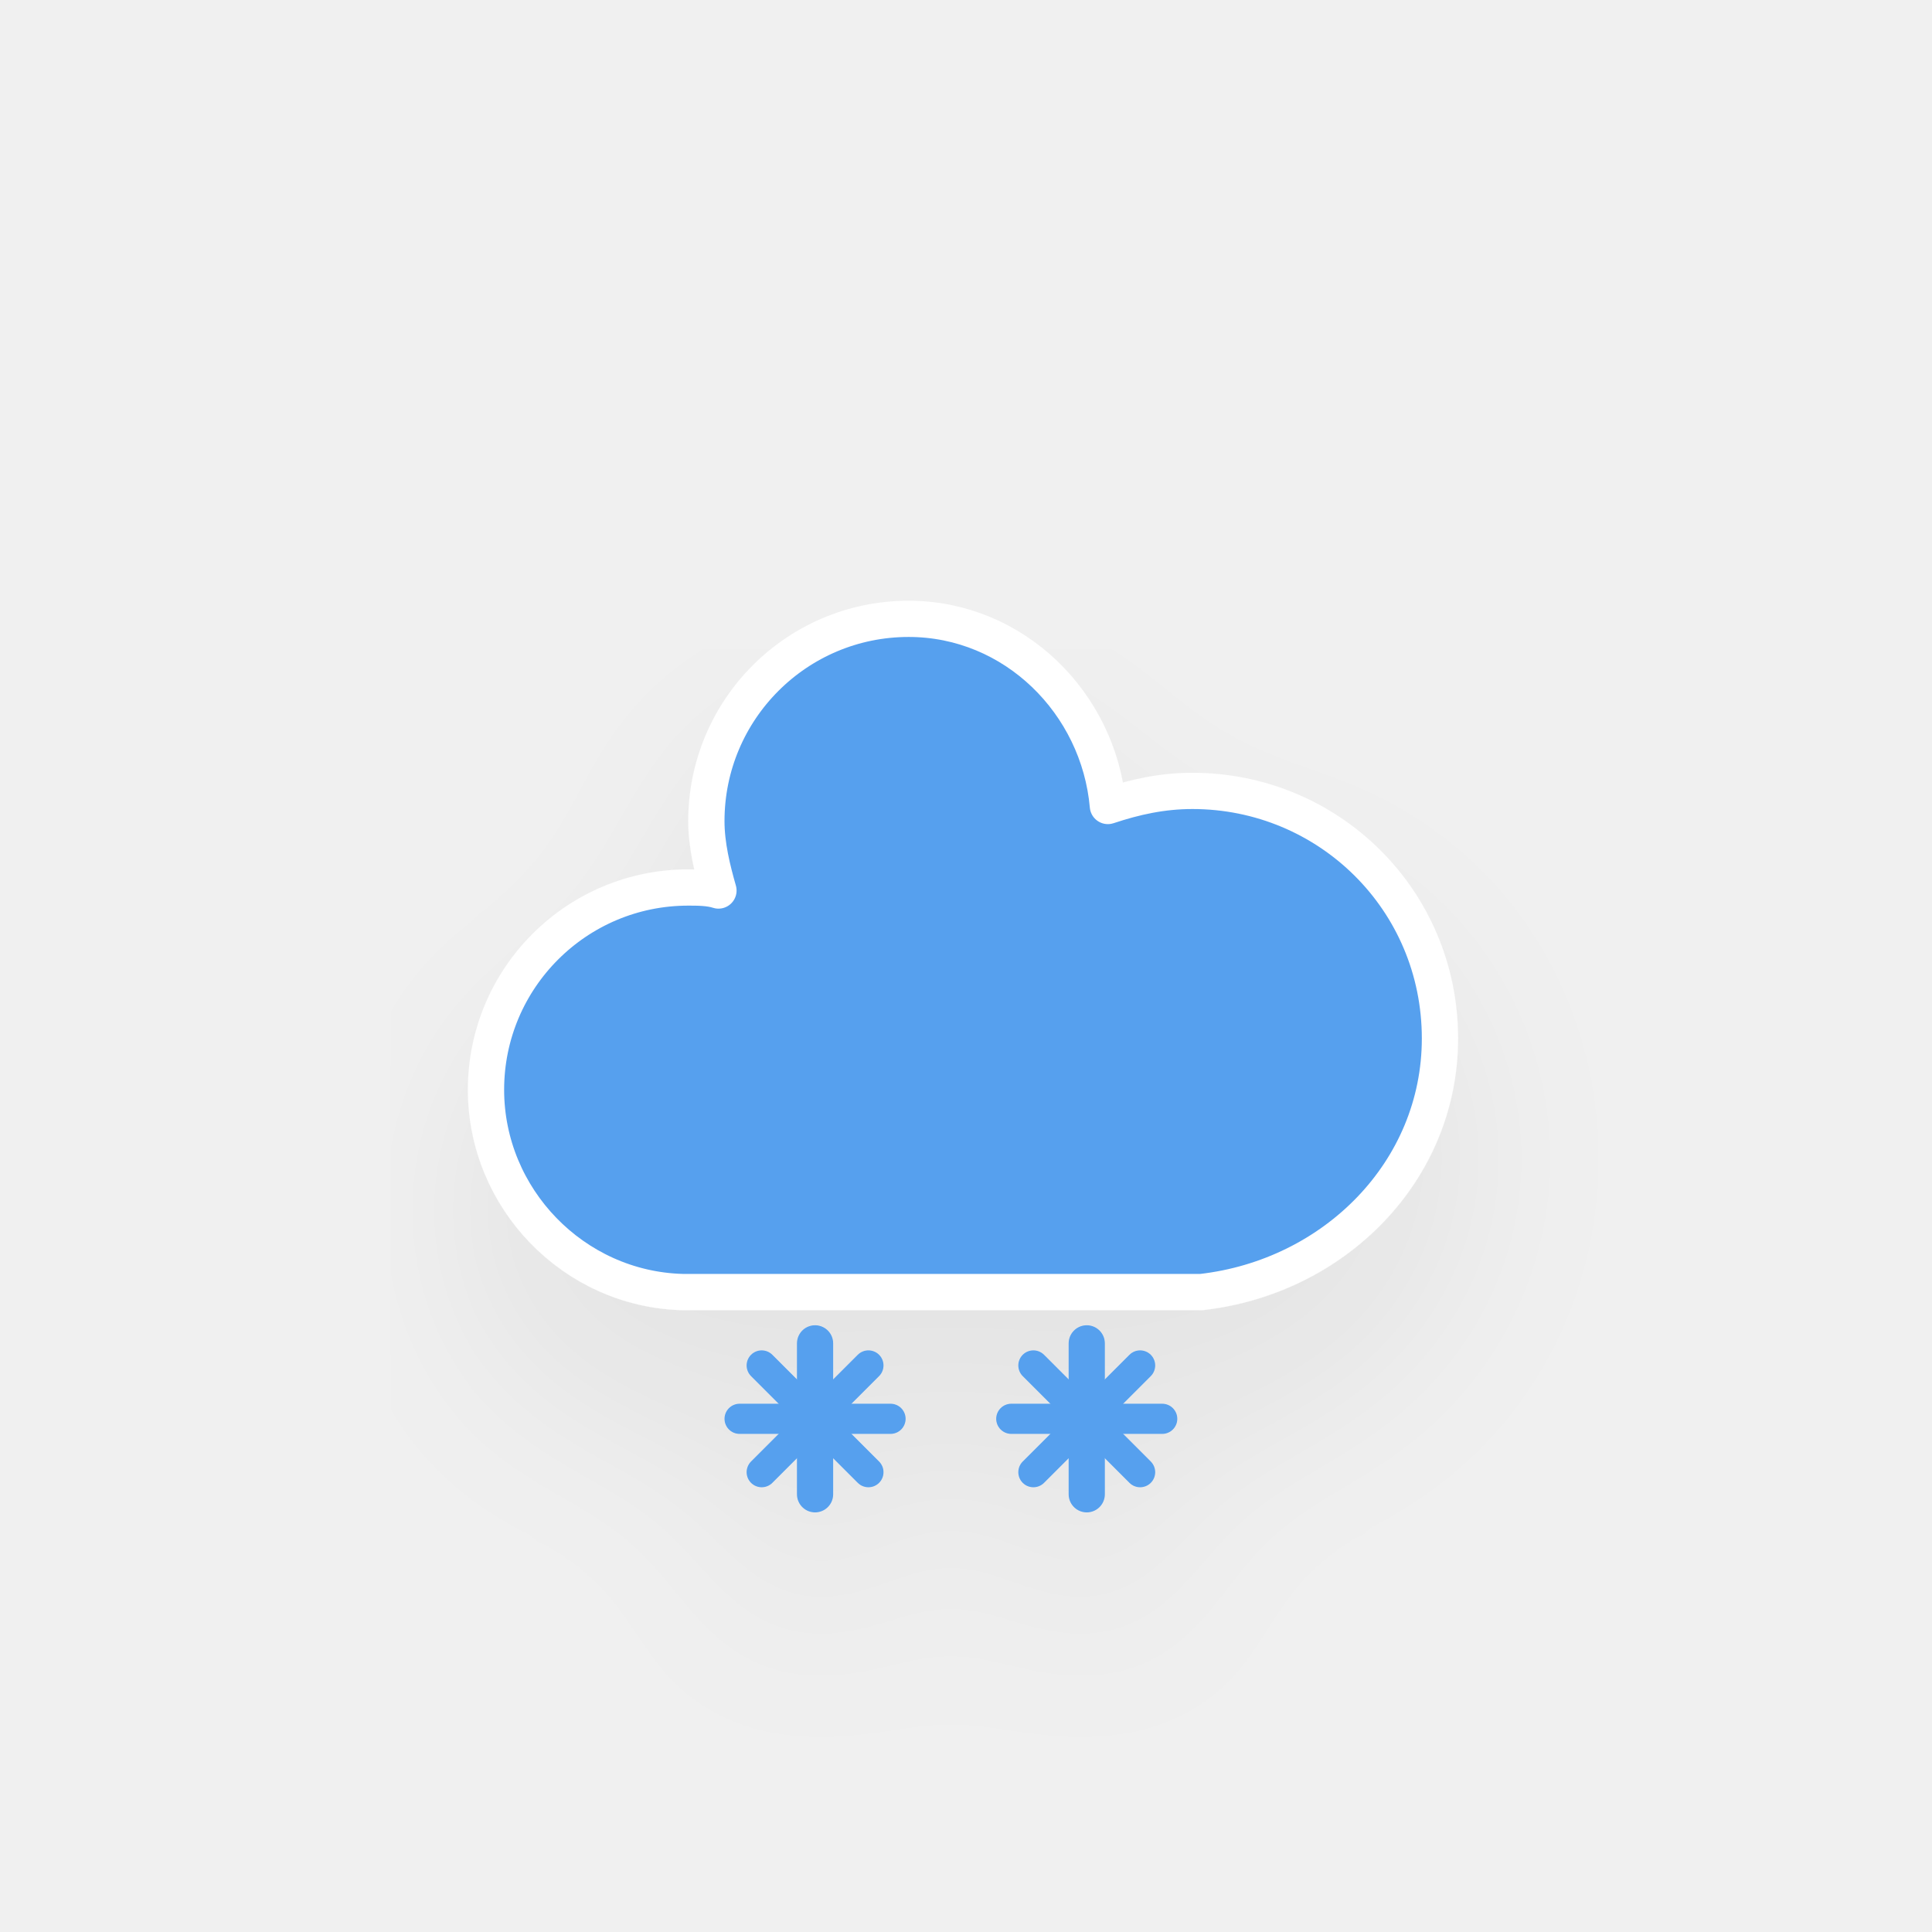
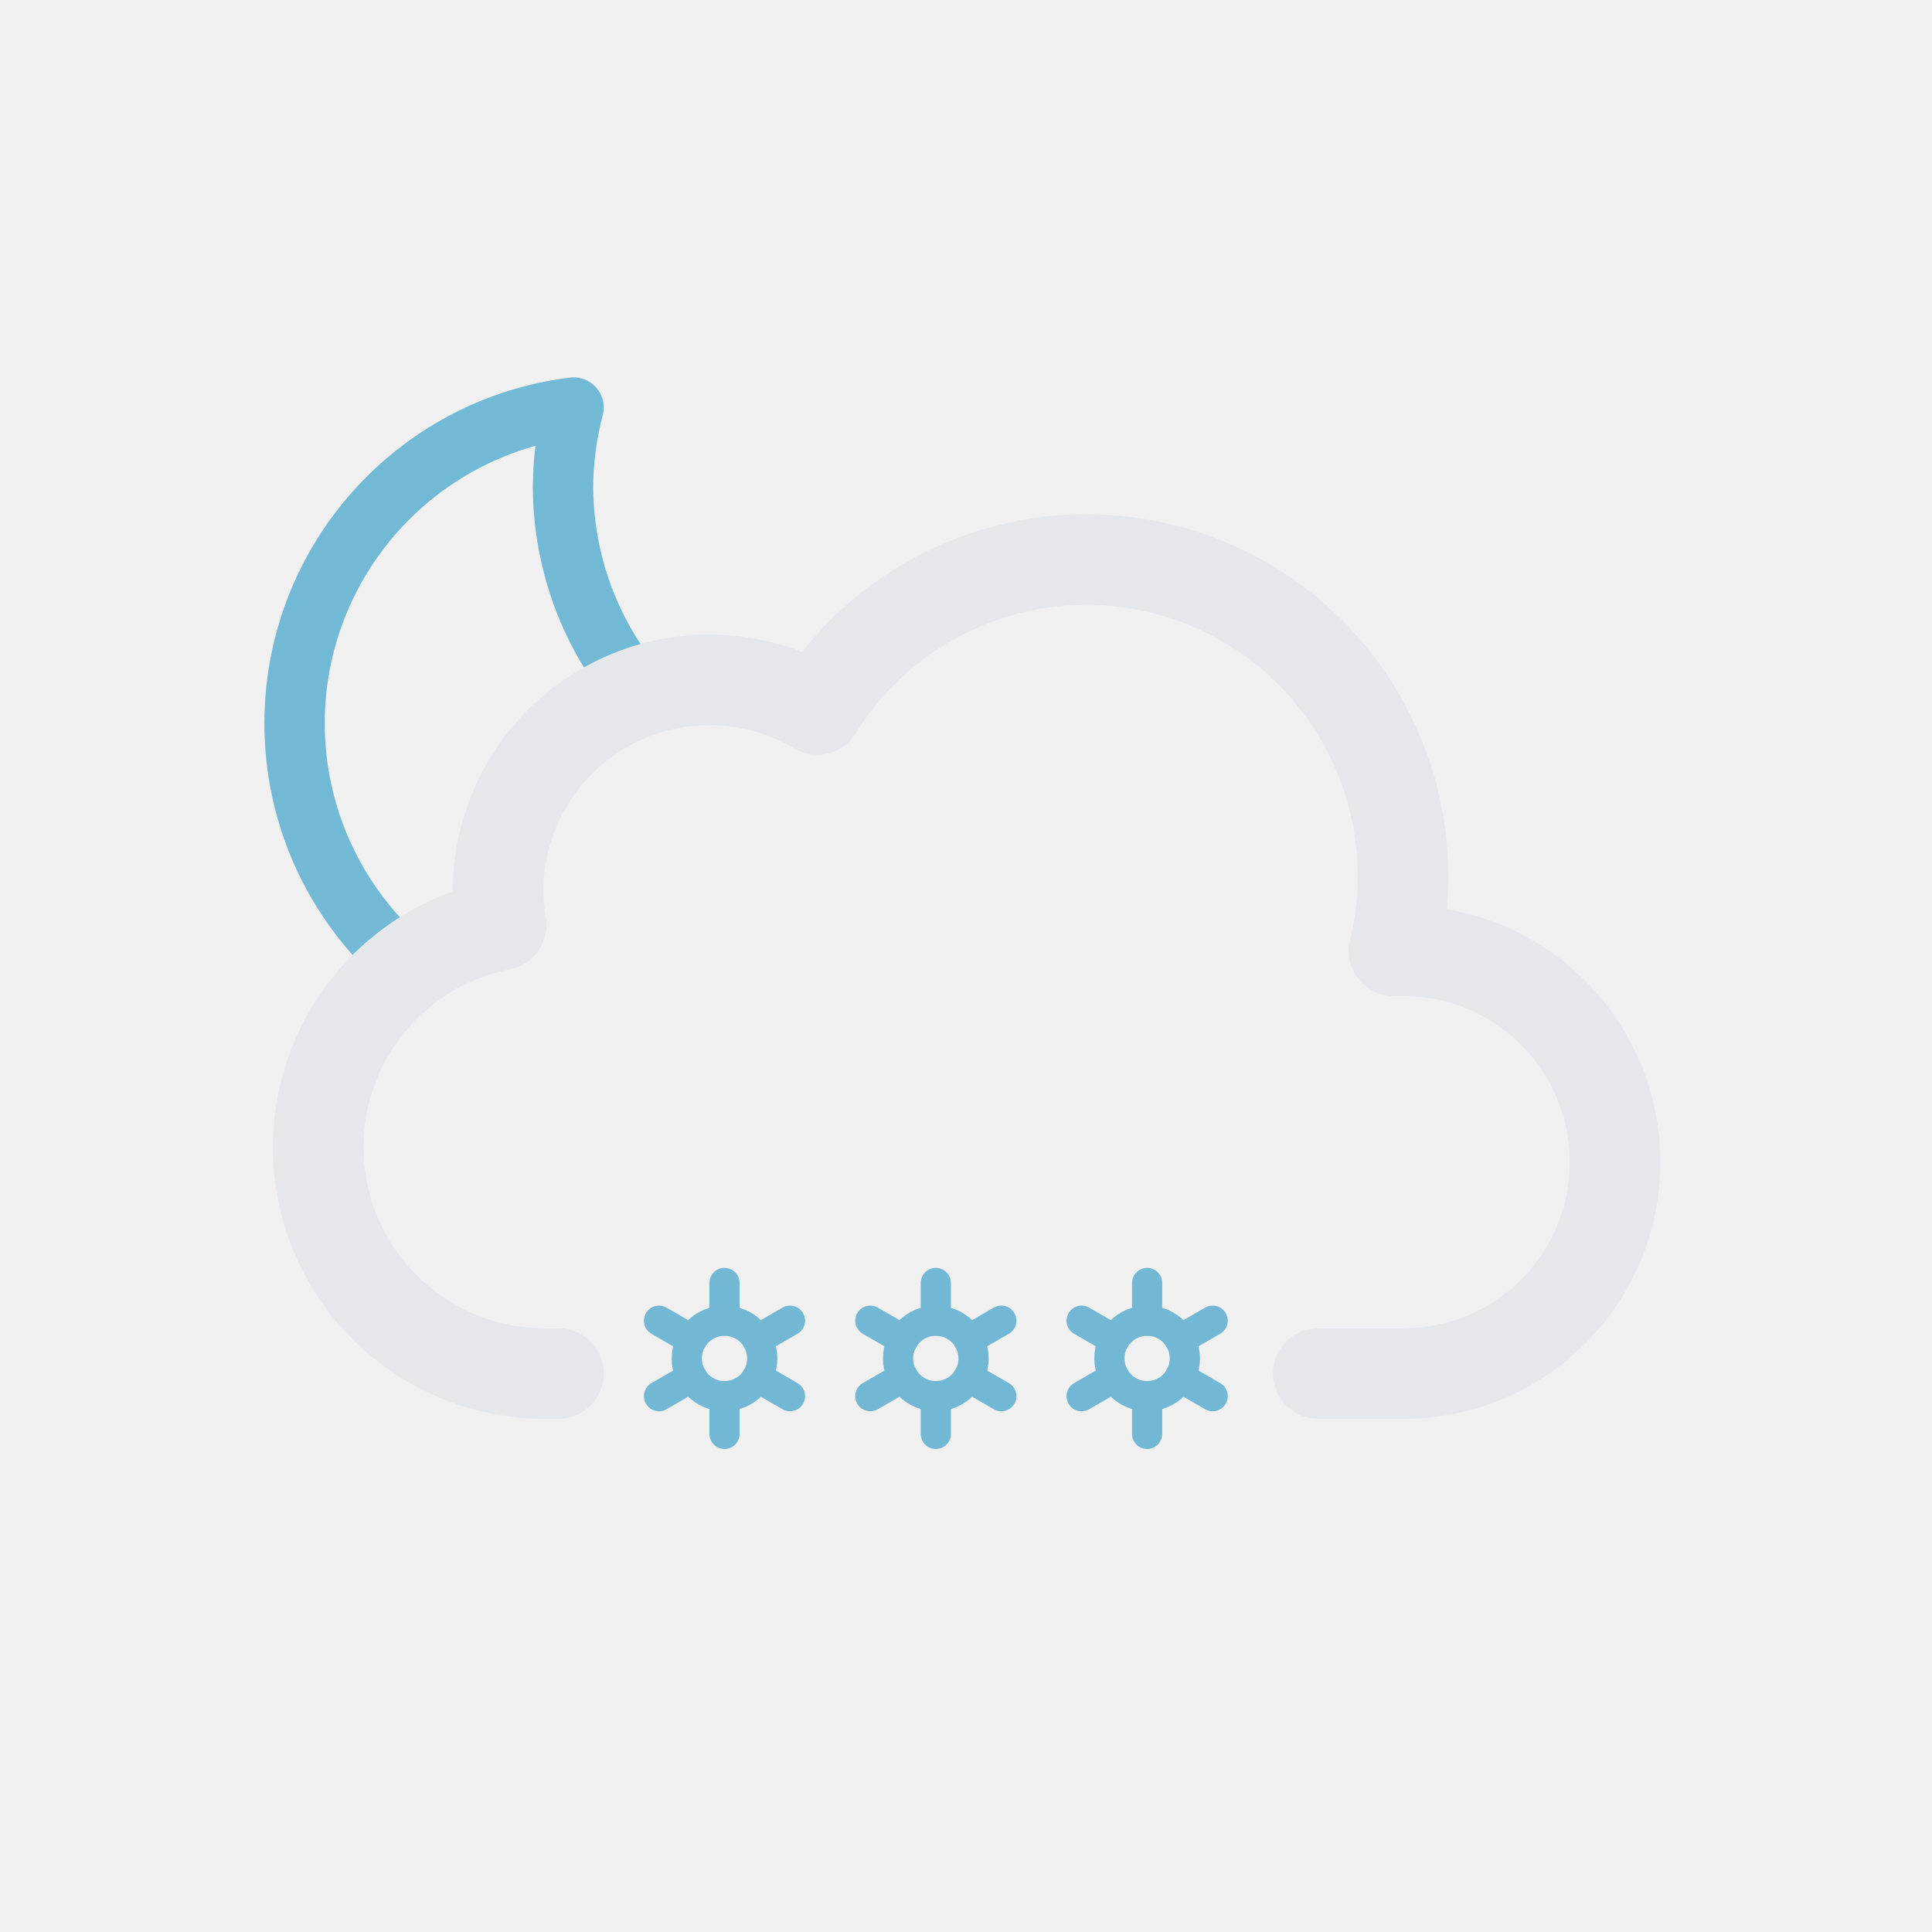
- <svg xmlns="http://www.w3.org/2000/svg" version="1.1" width="64" height="64" viewbox="0 0 64 64">
+ <svg xmlns="http://www.w3.org/2000/svg" viewBox="0 0 64 64">
  <defs>
-     <filter id="blur" width="200%" height="200%">
-       <feGaussianBlur in="SourceAlpha" stdDeviation="3" />
-       <feOffset dx="0" dy="4" result="offsetblur" />
-       <feComponentTransfer>
-         <feFuncA type="linear" slope="0.05" />
-       </feComponentTransfer>
-       <feMerge>
-         <feMergeNode />
-         <feMergeNode in="SourceGraphic" />
-       </feMerge>
-     </filter>
-     <style type="text/css">
- /*
- ** CLOUDS
- */
- @keyframes am-weather-cloud-2 {
-   0% {
-     -webkit-transform: translate(0px,0px);
-        -moz-transform: translate(0px,0px);
-         -ms-transform: translate(0px,0px);
-             transform: translate(0px,0px);
-   }
- 
-   50% {
-     -webkit-transform: translate(2px,0px);
-        -moz-transform: translate(2px,0px);
-         -ms-transform: translate(2px,0px);
-             transform: translate(2px,0px);
-   }
- 
-   100% {
-     -webkit-transform: translate(0px,0px);
-        -moz-transform: translate(0px,0px);
-         -ms-transform: translate(0px,0px);
-             transform: translate(0px,0px);
-   }
- }
- 
- .am-weather-cloud-2 {
-   -webkit-animation-name: am-weather-cloud-2;
-      -moz-animation-name: am-weather-cloud-2;
-           animation-name: am-weather-cloud-2;
-   -webkit-animation-duration: 3s;
-      -moz-animation-duration: 3s;
-           animation-duration: 3s;
-   -webkit-animation-timing-function: linear;
-      -moz-animation-timing-function: linear;
-           animation-timing-function: linear;
-   -webkit-animation-iteration-count: infinite;
-      -moz-animation-iteration-count: infinite;
-           animation-iteration-count: infinite;
- }
- 
- /*
- ** SNOW
- */
- @keyframes am-weather-snow {
-   0% {
-     -webkit-transform: translateX(0) translateY(0);
-        -moz-transform: translateX(0) translateY(0);
-         -ms-transform: translateX(0) translateY(0);
-             transform: translateX(0) translateY(0);
-   }
- 
-   33.33% {
-     -webkit-transform: translateX(-1.2px) translateY(2px);
-        -moz-transform: translateX(-1.2px) translateY(2px);
-         -ms-transform: translateX(-1.2px) translateY(2px);
-             transform: translateX(-1.2px) translateY(2px);
-   }
- 
-   66.66% {
-     -webkit-transform: translateX(1.4px) translateY(4px);
-        -moz-transform: translateX(1.4px) translateY(4px);
-         -ms-transform: translateX(1.4px) translateY(4px);
-             transform: translateX(1.4px) translateY(4px);
-     opacity: 1;
-   }
- 
-   100% {
-     -webkit-transform: translateX(-1.6px) translateY(6px);
-        -moz-transform: translateX(-1.6px) translateY(6px);
-         -ms-transform: translateX(-1.6px) translateY(6px);
-             transform: translateX(-1.6px) translateY(6px);
-     opacity: 0;
-   }
- }
- 
- .am-weather-snow-1 {
-   -webkit-animation-name: am-weather-snow;
-      -moz-animation-name: am-weather-snow;
-       -ms-animation-name: am-weather-snow;
-           animation-name: am-weather-snow;
-   -webkit-animation-duration: 2s;
-      -moz-animation-duration: 2s;
-       -ms-animation-duration: 2s;
-           animation-duration: 2s;
-   -webkit-animation-timing-function: linear;
-      -moz-animation-timing-function: linear;
-       -ms-animation-timing-function: linear;
-           animation-timing-function: linear;
-   -webkit-animation-iteration-count: infinite;
-      -moz-animation-iteration-count: infinite;
-       -ms-animation-iteration-count: infinite;
-           animation-iteration-count: infinite;
- }
- 
- .am-weather-snow-2 {
-   -webkit-animation-name: am-weather-snow;
-      -moz-animation-name: am-weather-snow;
-       -ms-animation-name: am-weather-snow;
-           animation-name: am-weather-snow;
-   -webkit-animation-delay: 1.2s;
-      -moz-animation-delay: 1.2s;
-       -ms-animation-delay: 1.2s;
-           animation-delay: 1.2s;
-   -webkit-animation-duration: 2s;
-      -moz-animation-duration: 2s;
-       -ms-animation-duration: 2s;
-           animation-duration: 2s;
-   -webkit-animation-timing-function: linear;
-      -moz-animation-timing-function: linear;
-       -ms-animation-timing-function: linear;
-           animation-timing-function: linear;
-   -webkit-animation-iteration-count: infinite;
-      -moz-animation-iteration-count: infinite;
-       -ms-animation-iteration-count: infinite;
-           animation-iteration-count: infinite;
- }
- 
-         </style>
+     <clipPath id="a">
+       <path fill="none" d="M12 35l-5.28-4.21-2-6 1-7 4-5 5-3h6l5 1 3 3L33 20l-6 4h-6l-3 3v4l-4 2-2 2z" />
+     </clipPath>
  </defs>
-   <g filter="url(#blur)" id="snowy-5">
-     <g transform="translate(20,10)">
-       <g class="am-weather-cloud-2">
-         <path d="M47.7,35.4c0-4.6-3.7-8.2-8.2-8.2c-1,0-1.9,0.2-2.8,0.5c-0.3-3.4-3.1-6.2-6.6-6.2c-3.7,0-6.7,3-6.7,6.7c0,0.8,0.2,1.6,0.4,2.3    c-0.3-0.1-0.7-0.1-1-0.1c-3.7,0-6.7,3-6.7,6.7c0,3.6,2.9,6.6,6.5,6.7l17.2,0C44.2,43.3,47.7,39.8,47.7,35.4z" fill="#57A0EE" stroke="white" stroke-linejoin="round" stroke-width="1.2" transform="translate(-20,-11)" />
-       </g>
-       <g class="am-weather-snow-1">
-         <g transform="translate(7,28)">
-           <line fill="none" stroke="#57A0EE" stroke-linecap="round" stroke-width="1.2" transform="translate(0,9), rotate(0)" x1="0" x2="0" y1="-2.5" y2="2.5" />
-           <line fill="none" stroke="#57A0EE" stroke-linecap="round" stroke-width="1" transform="translate(0,9), rotate(45)" x1="0" x2="0" y1="-2.5" y2="2.5" />
-           <line fill="none" stroke="#57A0EE" stroke-linecap="round" stroke-width="1" transform="translate(0,9), rotate(90)" x1="0" x2="0" y1="-2.5" y2="2.5" />
-           <line fill="none" stroke="#57A0EE" stroke-linecap="round" stroke-width="1" transform="translate(0,9), rotate(135)" x1="0" x2="0" y1="-2.5" y2="2.5" />
-         </g>
-       </g>
-       <g class="am-weather-snow-2">
-         <g transform="translate(16,28)">
-           <line fill="none" stroke="#57A0EE" stroke-linecap="round" stroke-width="1.2" transform="translate(0,9), rotate(0)" x1="0" x2="0" y1="-2.5" y2="2.5" />
-           <line fill="none" stroke="#57A0EE" stroke-linecap="round" stroke-width="1" transform="translate(0,9), rotate(45)" x1="0" x2="0" y1="-2.5" y2="2.5" />
-           <line fill="none" stroke="#57A0EE" stroke-linecap="round" stroke-width="1" transform="translate(0,9), rotate(90)" x1="0" x2="0" y1="-2.5" y2="2.5" />
-           <line fill="none" stroke="#57A0EE" stroke-linecap="round" stroke-width="1" transform="translate(0,9), rotate(135)" x1="0" x2="0" y1="-2.5" y2="2.5" />
-         </g>
-       </g>
+   <g clip-path="url(#a)">
+     <g>
+       <path fill="none" stroke="#72b9d5" stroke-linecap="round" stroke-linejoin="round" stroke-width="2" d="M29.33 26.68a10.61 10.61 0 01-10.68-10.54A10.5 10.5 0 0119 13.5a10.54 10.54 0 1011.5 13.11 11.48 11.48 0 01-1.17.07z" />
+       <animateTransform attributeName="transform" dur="10s" repeatCount="indefinite" type="rotate" values="-10 19.22 24.293;10 19.22 24.293;-10 19.22 24.293" />
    </g>
  </g>
+   <path fill="none" stroke="#e5e7eb" stroke-linecap="round" stroke-linejoin="round" stroke-width="3" d="M43.67 45.5h2.83a7 7 0 000-14h-.32a10.49 10.49 0 00-19.11-8 7 7 0 00-10.57 6 7.21 7.21 0 00.1 1.14A7.5 7.5 0 0018 45.5a4.19 4.19 0 00.5 0v0" />
+   <g>
+     <circle cx="31" cy="45" r="1.25" fill="none" stroke="#72b8d4" stroke-miterlimit="10" />
+     <path fill="none" stroke="#72b8d4" stroke-linecap="round" stroke-miterlimit="10" d="M33.17 46.25l-1.09-.63m-2.16-1.24l-1.09-.63M31 42.5v1.25m0 3.75v-1.25m-1.08-.63l-1.09.63m4.34-2.5l-1.09.63" />
+     <animateTransform additive="sum" attributeName="transform" dur="4s" repeatCount="indefinite" type="translate" values="-1 -6; 1 12" />
+     <animateTransform additive="sum" attributeName="transform" dur="9s" repeatCount="indefinite" type="rotate" values="0 31 45; 360 31 45" />
+     <animate attributeName="opacity" dur="4s" repeatCount="indefinite" values="0;1;1;1;0" />
+   </g>
+   <g>
+     <circle cx="24" cy="45" r="1.25" fill="none" stroke="#72b8d4" stroke-miterlimit="10" />
+     <path fill="none" stroke="#72b8d4" stroke-linecap="round" stroke-miterlimit="10" d="M26.17 46.25l-1.09-.63m-2.16-1.24l-1.09-.63M24 42.5v1.25m0 3.75v-1.25m-1.08-.63l-1.09.63m4.34-2.5l-1.09.63" />
+     <animateTransform additive="sum" attributeName="transform" begin="-2s" dur="4s" repeatCount="indefinite" type="translate" values="1 -6; -1 12" />
+     <animateTransform additive="sum" attributeName="transform" dur="9s" repeatCount="indefinite" type="rotate" values="0 24 45; 360 24 45" />
+     <animate attributeName="opacity" begin="-2s" dur="4s" repeatCount="indefinite" values="0;1;1;1;0" />
+   </g>
+   <g>
+     <circle cx="38" cy="45" r="1.25" fill="none" stroke="#72b8d4" stroke-miterlimit="10" />
+     <path fill="none" stroke="#72b8d4" stroke-linecap="round" stroke-miterlimit="10" d="M40.17 46.25l-1.09-.63m-2.16-1.24l-1.09-.63M38 42.5v1.25m0 3.75v-1.25m-1.08-.63l-1.09.63m4.34-2.5l-1.09.63" />
+     <animateTransform additive="sum" attributeName="transform" begin="-1s" dur="4s" repeatCount="indefinite" type="translate" values="1 -6; -1 12" />
+     <animateTransform additive="sum" attributeName="transform" dur="9s" repeatCount="indefinite" type="rotate" values="0 38 45; 360 38 45" />
+     <animate attributeName="opacity" begin="-1s" dur="4s" repeatCount="indefinite" values="0;1;1;1;0" />
+   </g>
</svg>
